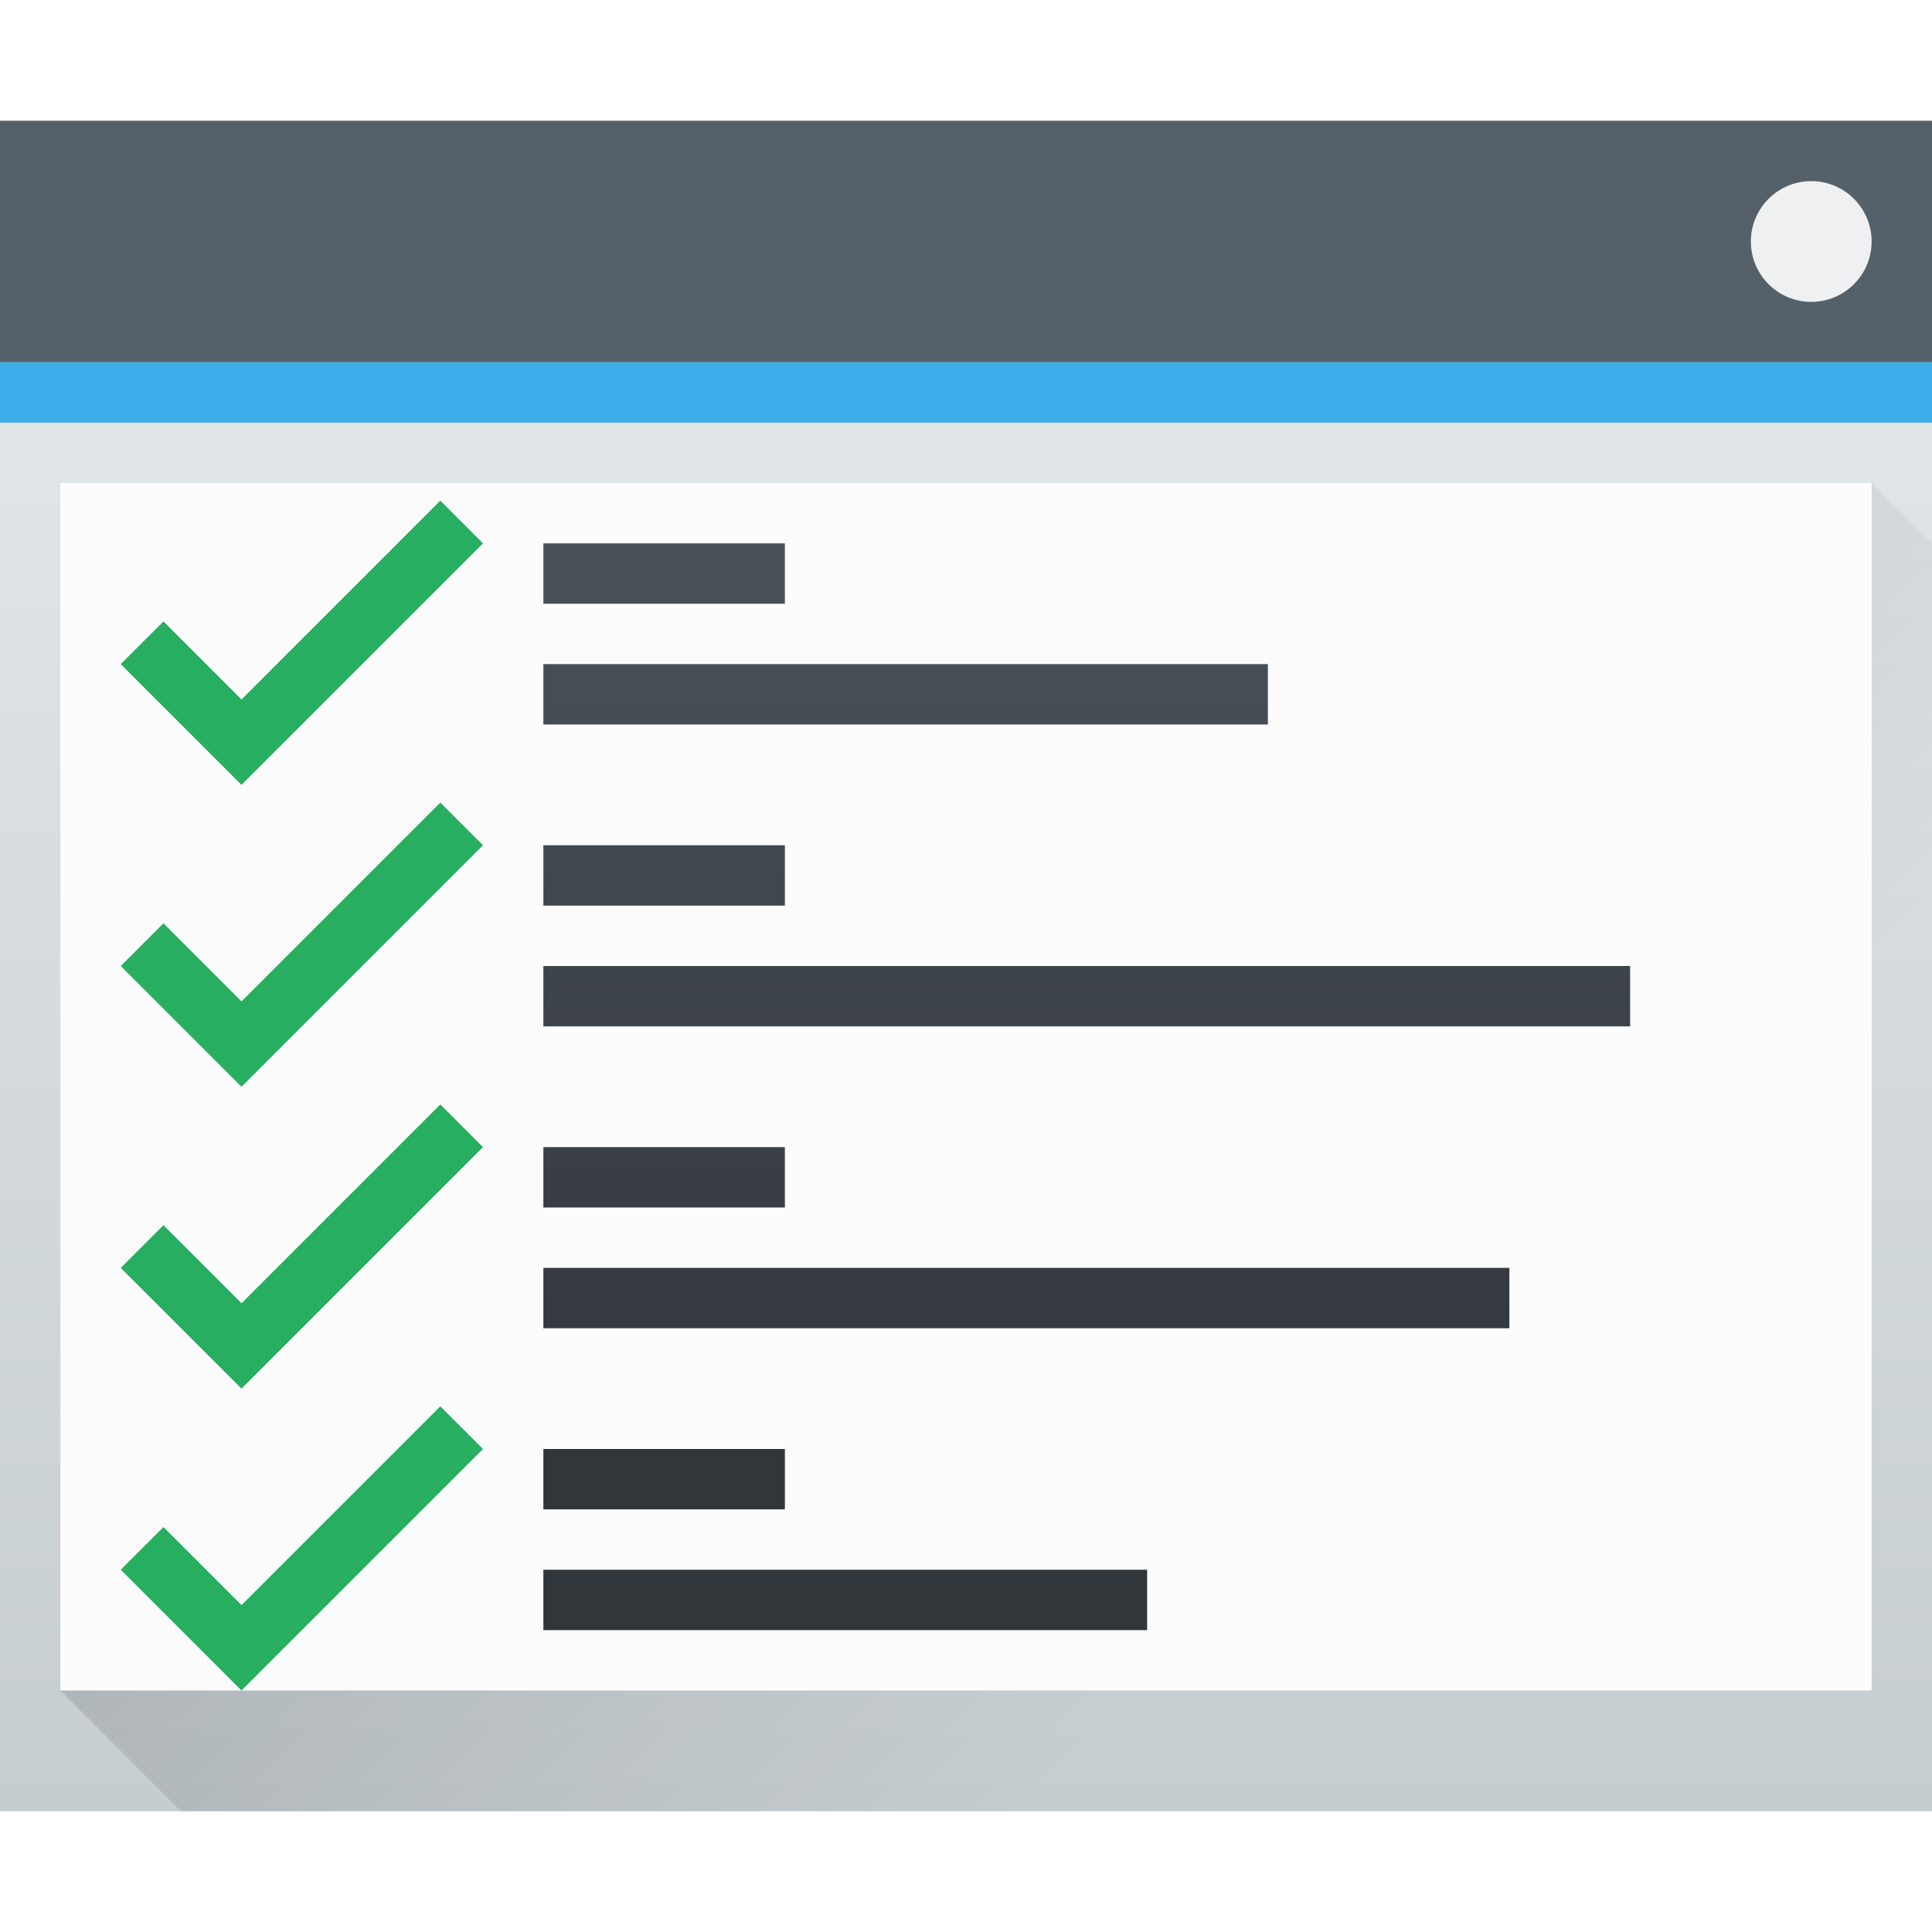
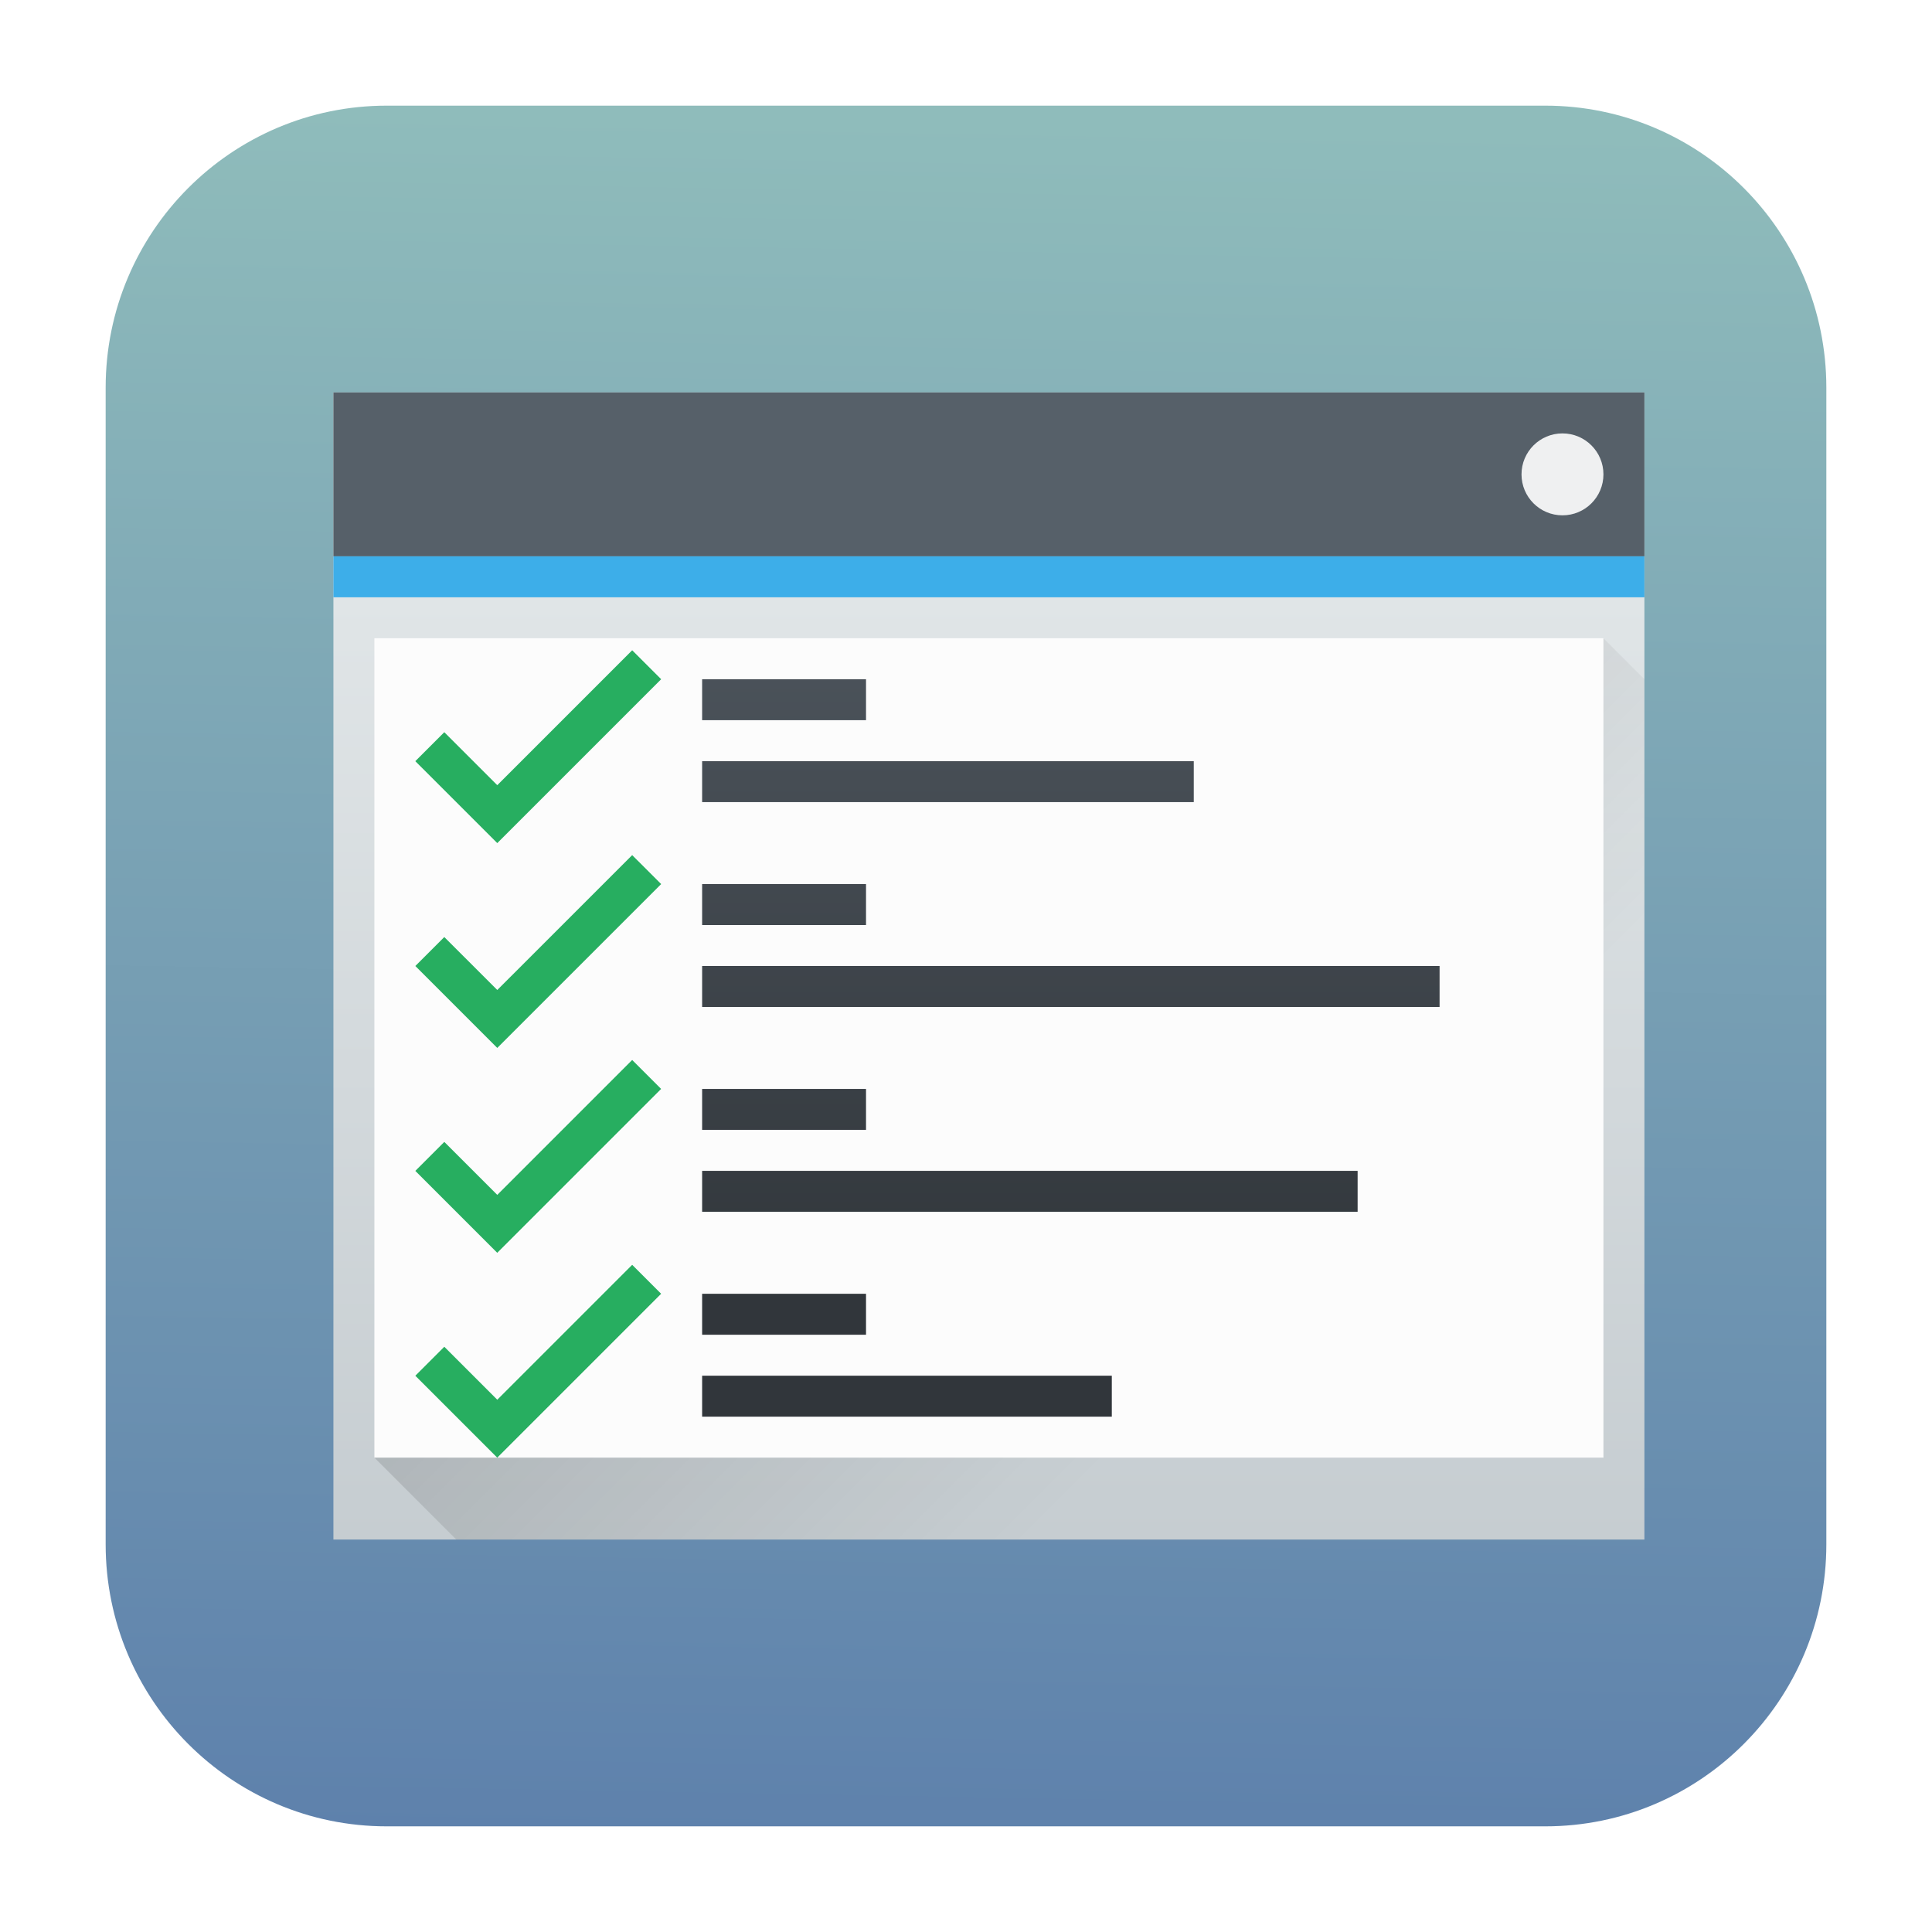
- <svg xmlns="http://www.w3.org/2000/svg" height="32" width="32">
-   <linearGradient id="c" gradientUnits="userSpaceOnUse" x1="16" x2="16" y1="24" y2="6">
-     <stop offset="0" stop-color="#31363b" />
-     <stop offset="1" stop-color="#4f575f" />
+ <svg xmlns="http://www.w3.org/2000/svg" xmlns:xlink="http://www.w3.org/1999/xlink" height="64" width="64" version="1.1" id="svg22647">
+   <defs id="defs22651">
+     <linearGradient xlink:href="#linearGradient1051" id="linearGradient1053" x1="-98.535" y1="60.492" x2="-97.57" y2="5.492" gradientUnits="userSpaceOnUse" gradientTransform="matrix(1.036364,0,0,1.036364,135.1182,-1.692182)" />
+     <linearGradient id="linearGradient1051">
+       <stop style="stop-color:#5e81ac;stop-opacity:1;" offset="0" id="stop1047" />
+       <stop style="stop-color:#8fbcbb;stop-opacity:1;" offset="1" id="stop1049" />
+     </linearGradient>
+     <linearGradient id="linearGradient23296" gradientTransform="matrix(0.9047665,0,0,0.86203,-318.6599,-476.4305)" gradientUnits="userSpaceOnUse" x1="384.57" x2="384.57" y1="546.743" y2="510.532">
+       <stop offset="0" stop-color="#c6cdd1" id="stop22621-8" />
+       <stop offset="1" stop-color="#e0e5e7" id="stop22623-3" />
+     </linearGradient>
+     <linearGradient id="linearGradient23300" gradientUnits="userSpaceOnUse" x1="7" x2="22" y1="10" y2="25" gradientTransform="matrix(1.357143,0,0,1.357143,29.28571,-45.83626)">
+       <stop offset="0" id="stop22626-1" />
+       <stop offset="1" stop-opacity="0" id="stop22628-8" />
+     </linearGradient>
+     <linearGradient id="linearGradient23304" gradientUnits="userSpaceOnUse" x1="16" x2="16" y1="24" y2="6" gradientTransform="matrix(1.357143,0,0,1.357143,29.28571,-45.83626)">
+       <stop offset="0" stop-color="#31363b" id="stop22616-9" />
+       <stop offset="1" stop-color="#4f575f" id="stop22618-6" />
+     </linearGradient>
+     <linearGradient xlink:href="#a" id="linearGradient23315" gradientUnits="userSpaceOnUse" gradientTransform="matrix(0.9047665,0,0,0.86203,-336.9011,-420.3086)" x1="384.57" y1="546.743" x2="384.57" y2="510.532" />
+     <linearGradient xlink:href="#b" id="linearGradient23317" gradientUnits="userSpaceOnUse" gradientTransform="matrix(1.357143,0,0,1.357143,11.04453,10.28571)" x1="7" y1="10" x2="22" y2="25" />
+     <linearGradient xlink:href="#c" id="linearGradient23319" gradientUnits="userSpaceOnUse" gradientTransform="matrix(1.357143,0,0,1.357143,11.04453,10.28571)" x1="16" y1="24" x2="16" y2="6" />
+   </defs>
+   <linearGradient id="c" gradientUnits="userSpaceOnUse" x1="16" x2="16" y1="24" y2="6" gradientTransform="matrix(1.357143,0,0,1.357143,29.28571,-45.83626)">
+     <stop offset="0" stop-color="#31363b" id="stop22616" />
+     <stop offset="1" stop-color="#4f575f" id="stop22618" />
  </linearGradient>
-   <linearGradient id="a" gradientTransform="matrix(.66667 0 0 .63518 -256.381 -317.28)" gradientUnits="userSpaceOnUse" x1="384.57" x2="384.57" y1="546.743" y2="510.532">
-     <stop offset="0" stop-color="#c6cdd1" />
-     <stop offset="1" stop-color="#e0e5e7" />
+   <linearGradient id="a" gradientTransform="matrix(0.9047665,0,0,0.86203,-318.6599,-476.4305)" gradientUnits="userSpaceOnUse" x1="384.57" x2="384.57" y1="546.743" y2="510.532">
+     <stop offset="0" stop-color="#c6cdd1" id="stop22621" />
+     <stop offset="1" stop-color="#e0e5e7" id="stop22623" />
  </linearGradient>
-   <linearGradient id="b" gradientUnits="userSpaceOnUse" x1="7" x2="22" y1="10" y2="25">
-     <stop offset="0" />
-     <stop offset="1" stop-opacity="0" />
+   <linearGradient id="b" gradientUnits="userSpaceOnUse" x1="7" x2="22" y1="10" y2="25" gradientTransform="matrix(1.357143,0,0,1.357143,29.28571,-45.83626)">
+     <stop offset="0" id="stop22626" />
+     <stop offset="1" stop-opacity="0" id="stop22628" />
  </linearGradient>
-   <path d="M0 2h32v28H0z" fill="url(#a)" />
-   <path d="M1 28L31 8l1 1v21H3z" fill="url(#b)" fill-rule="evenodd" opacity=".2" />
-   <path d="M0 2h32v4H0z" fill="#566069" />
-   <path d="M0 6h32v1H0z" fill="#3daee9" />
-   <path d="M1 8h30v20H1z" fill="#fcfcfc" />
-   <rect fill="#eff0f1" height="2" rx="1" width="2" x="29" y="3" />
-   <path d="M7.293 8.293L4 11.586l-1.293-1.293L2 11l2 2 4-4zm0 5L4 16.586l-1.293-1.293L2 16l2 2 4-4zm0 5L4 21.586l-1.293-1.293L2 21l2 2 4-4zm0 5L4 26.586l-1.293-1.293L2 26l2 2 4-4z" fill="#27ae60" />
-   <path d="M9 11h12v1H9zm0-2h4v1H9zm0 7h18v1H9zm0-2h4v1H9zm0 7h16v1H9zm0-2h4v1H9zm0 7h10v1H9zm0-2h4v1H9z" fill="url(#c)" />
+   <rect ry="9.343" y="3.5" x="3.5" height="57" width="57" id="rect1045" style="fill:url(#linearGradient1053);fill-opacity:1;stroke-width:2.844;stroke-linecap:round" rx="9.312" />
+   <path d="M 11.045,13 H 54.473 V 51 H 11.045 Z" fill="url(#a)" id="path22631-4" style="fill:url(#linearGradient23315);stroke-width:1.357" />
+   <path d="M 12.402,48.286 53.116,21.143 54.473,22.5 V 51 H 15.116 Z" fill="url(#b)" fill-rule="evenodd" opacity="0.2" id="path22633-3" style="fill:url(#linearGradient23317);stroke-width:1.357" />
+   <path d="M 11.045,13 H 54.473 v 5.429 H 11.045 Z" fill="#566069" id="path22635-3" style="stroke-width:1.357" />
+   <path d="M 11.045,18.429 H 54.473 v 1.357 H 11.045 Z" fill="#3daee9" id="path22637-3" style="stroke-width:1.357" />
+   <path d="M 12.402,21.143 H 53.116 V 48.286 H 12.402 Z" fill="#fcfcfc" id="path22639-8" style="stroke-width:1.357" />
+   <rect fill="#eff0f1" height="2.714" rx="1.357" width="2.714" x="50.402" y="14.357" id="rect22641-6" style="stroke-width:1.357" />
+   <path d="m 20.942,21.541 -4.469,4.469 -1.755,-1.755 -0.96,0.96 L 16.473,27.929 21.902,22.5 Z m 0,6.786 L 16.473,32.795 14.718,31.041 13.759,32 16.473,34.714 21.902,29.286 Z m 0,6.786 -4.469,4.469 -1.755,-1.755 -0.96,0.96 2.714,2.714 5.429,-5.429 z m 0,6.786 -4.469,4.469 -1.755,-1.755 -0.96,0.96 2.714,2.714 5.429,-5.429 z" fill="#27ae60" id="path22643-0" style="stroke-width:1.357" />
+   <path d="m 23.259,25.214 h 16.286 v 1.357 H 23.259 Z m 0,-2.714 h 5.429 v 1.357 h -5.429 z m 0,9.5 h 24.429 v 1.357 H 23.259 Z m 0,-2.714 h 5.429 v 1.357 h -5.429 z m 0,9.5 H 44.973 v 1.357 H 23.259 Z m 0,-2.714 h 5.429 v 1.357 h -5.429 z m 0,9.5 h 13.571 v 1.357 H 23.259 Z m 0,-2.714 h 5.429 v 1.357 h -5.429 z" fill="url(#c)" id="path22645-4" style="fill:url(#linearGradient23319);stroke-width:1.357" />
</svg>
